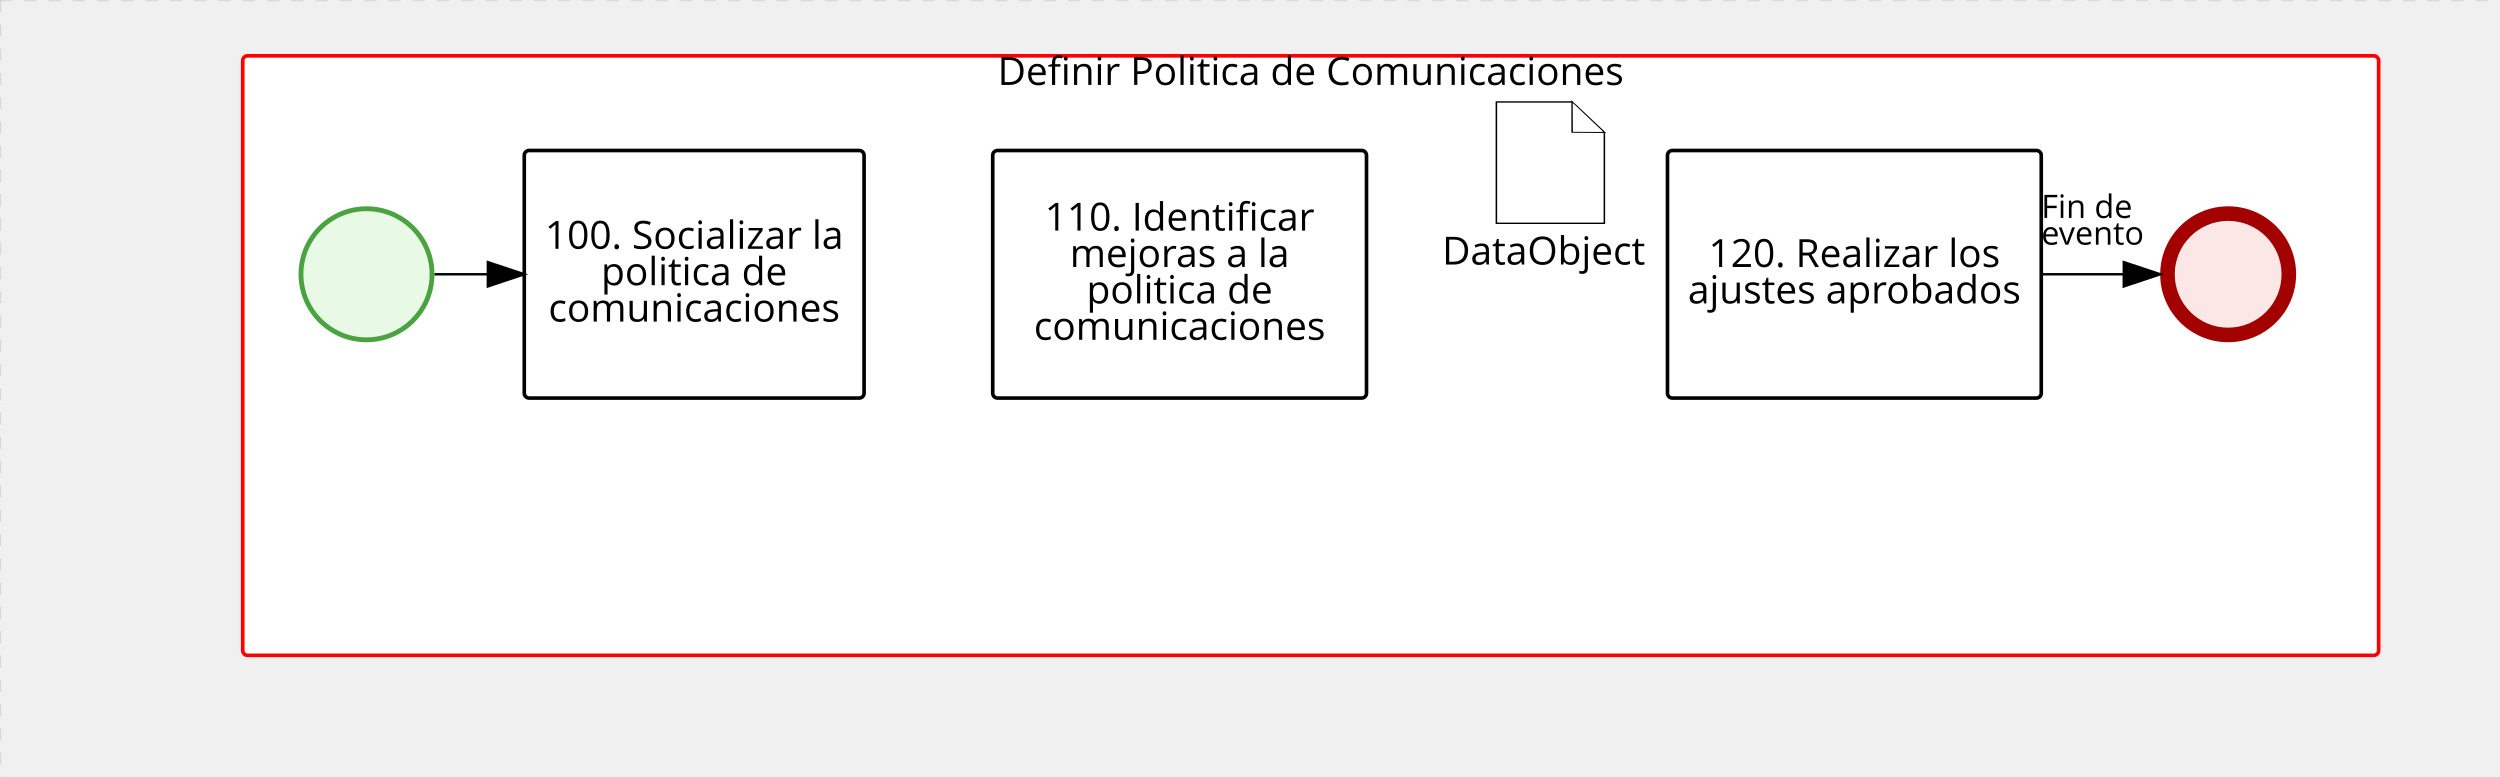
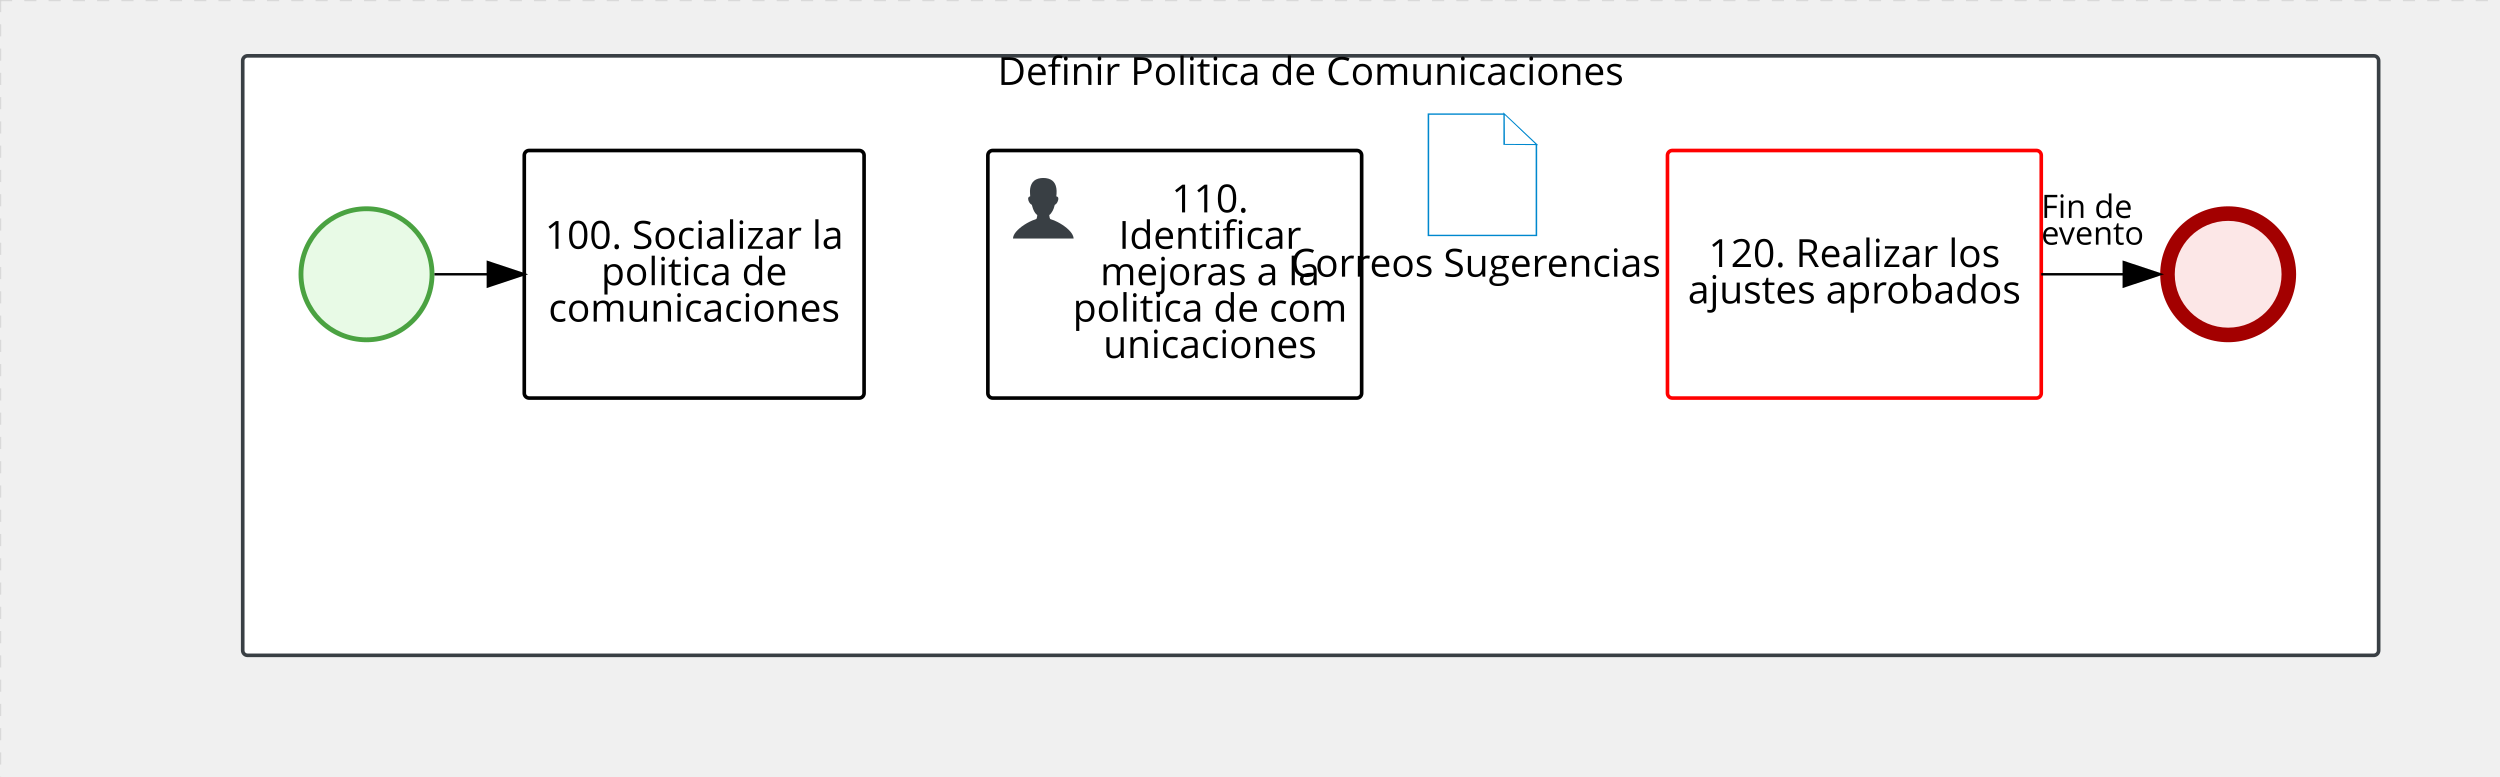
<svg xmlns="http://www.w3.org/2000/svg" version="1.1" width="1030" height="320" viewBox="0 0 1030 320">
  <defs />
  <g transform="matrix(1,0,0,1,0,0)">
    <g>
      <g>
        <g>
          <path fill="none" stroke="#d3d3d3" paint-order="fill stroke markers" d=" M 0 0 L 1200 0" stroke-miterlimit="10" stroke-opacity="0.8" stroke-dasharray="5" />
        </g>
        <g>
          <path fill="none" stroke="#d3d3d3" paint-order="fill stroke markers" d=" M 0 0 L 0 800" stroke-miterlimit="10" stroke-opacity="0.8" stroke-dasharray="5" />
        </g>
      </g>
      <g id="_6A5BC3A8-FBA7-41FA-9CD0-F955656268FB" bpmn2nodeid="_6A5BC3A8-FBA7-41FA-9CD0-F955656268FB" transform="matrix(1,0,0,1,100,23)">
        <g>
          <path fill="none" stroke="none" />
        </g>
        <g transform="matrix(1,0,0,1,0,0)">
          <path fill="#ffffff" stroke="none" id="_6A5BC3A8-FBA7-41FA-9CD0-F955656268FB?shapeType=BACKGROUND" paint-order="stroke fill markers" d=" M 2 0 L 878 0 L 878 0 A 2 2 0 0 1 880 2 L 880 245 L 880 245 A 2 2 0 0 1 878 247 L 2 247 L 2 247 A 2 2 0 0 1 0 245 L 0 2 L 0 2 A 2 2 0 0 1 2 0 Z" />
        </g>
        <g transform="matrix(1,0,0,1,0,0)">
-           <path fill="none" stroke="rgb(255,0,0)" id="_6A5BC3A8-FBA7-41FA-9CD0-F955656268FB?shapeType=BORDER&amp;renderType=STROKE" paint-order="fill stroke markers" d=" M 2 0 L 878 0 L 878 0 A 2 2 0 0 1 880 2 L 880 245 L 880 245 A 2 2 0 0 1 878 247 L 2 247 L 2 247 A 2 2 0 0 1 0 245 L 0 2 L 0 2 A 2 2 0 0 1 2 0 Z" stroke-miterlimit="10" stroke-width="1.5" stroke-dasharray="" />
+           <path fill="none" stroke="rgb(57,63,68)" id="_6A5BC3A8-FBA7-41FA-9CD0-F955656268FB?shapeType=BORDER&amp;renderType=STROKE" paint-order="fill stroke markers" d=" M 2 0 L 878 0 L 878 0 A 2 2 0 0 1 880 2 L 880 245 L 880 245 A 2 2 0 0 1 878 247 L 2 247 L 2 247 A 2 2 0 0 1 0 245 L 0 2 L 0 2 A 2 2 0 0 1 2 0 Z" stroke-miterlimit="10" stroke-width="1.5" stroke-dasharray="" />
        </g>
        <g transform="matrix(1,0,0,1,311.0195,0)">
          <text fill="#000000" stroke="none" font-family="Open Sans" font-size="12pt" font-style="normal" font-weight="normal" text-decoration="normal" x="128.98" y="12" text-anchor="middle" dominant-baseline="alphabetic">Definir Politica de Comunicaciones</text>
        </g>
        <g id="_62CEC3DB-29F8-439F-92E6-0FB5013D44AD" bpmn2nodeid="_62CEC3DB-29F8-439F-92E6-0FB5013D44AD" transform="matrix(1,0,0,1,23,62)">
          <g>
            <path fill="none" stroke="none" />
          </g>
          <g transform="matrix(0.125,0,0,0.125,0,0)">
            <g transform="matrix(1,0,0,1,0,0)">
              <path fill="#e8fae6" stroke="none" id="_62CEC3DB-29F8-439F-92E6-0FB5013D44AD?shapeType=BACKGROUND" paint-order="stroke fill markers" d=" M 0 0 M 444 224 C 444 263.9 434.2 300.8 414.4 334.5 C 394.7 368.2 368 394.9 334.4 414.5 C 300.8 434.1 263.9 444 224 444 C 184.1 444 147.2 434.2 113.5 414.4 C 79.8 394.7 53.1 368 33.5 334.4 C 13.9 300.8 4 263.9 4 224 C 4 184.1 13.8 147.2 33.6 113.5 C 53.4 79.8 80.1 53.1 113.6 33.5 C 147.1 13.9 184.1 4 224 4 C 263.9 4 300.8 13.8 334.5 33.6 C 368.2 53.4 394.9 80.1 414.5 113.6 C 434.1 147.1 444 184.1 444 224 Z" />
            </g>
            <g>
              <g transform="matrix(1,0,0,1,0,0)">
                <g transform="matrix(1,0,0,1,0,0)">
                  <path fill="rgb(74,162,65)" stroke="none" id="_62CEC3DB-29F8-439F-92E6-0FB5013D44AD?shapeType=BORDER&amp;renderType=FILL" paint-order="stroke fill markers" d=" M 0 0 M 224 0 C 100.3 0 0 100.3 0 224 C 0 347.7 100.3 448 224 448 C 347.7 448 448 347.7 448 224 C 448 100.3 347.7 0 224 0 Z M 0 0 M 224 432 C 109.1 432 16 338.9 16 224 C 16 109.1 109.1 16 224 16 C 338.9 16 432 109.1 432 224 C 432 338.9 338.9 432 224 432 Z" />
                </g>
              </g>
            </g>
          </g>
          <g transform="matrix(1,0,0,1,28,61)" />
        </g>
        <g id="_A954419D-F165-406A-8B6C-08590C0341B7" bpmn2nodeid="_A954419D-F165-406A-8B6C-08590C0341B7" transform="matrix(1,0,0,1,116,39)">
          <g>
            <path fill="none" stroke="none" />
          </g>
          <g transform="matrix(1,0,0,1,0,0)">
            <path fill="#ffffff" stroke="none" id="_A954419D-F165-406A-8B6C-08590C0341B7?shapeType=BACKGROUND" paint-order="stroke fill markers" d=" M 2 0 L 138 0 L 138 0 A 2 2 0 0 1 140 2 L 140 100 L 140 100 A 2 2 0 0 1 138 102 L 2 102 L 2 102 A 2 2 0 0 1 0 100 L 0 2 L 0 2 A 2 2 0 0 1 2 0 Z" />
          </g>
          <g transform="matrix(1,0,0,1,0,0)">
            <path fill="none" stroke="rgb(0,0,0)" id="_A954419D-F165-406A-8B6C-08590C0341B7?shapeType=BORDER&amp;renderType=STROKE" paint-order="fill stroke markers" d=" M 2 0 L 138 0 L 138 0 A 2 2 0 0 1 140 2 L 140 100 L 140 100 A 2 2 0 0 1 138 102 L 2 102 L 2 102 A 2 2 0 0 1 0 100 L 0 2 L 0 2 A 2 2 0 0 1 2 0 Z" stroke-miterlimit="10" stroke-width="1.5" stroke-dasharray="" />
          </g>
          <g transform="matrix(1,0,0,1,6.433594,28.5)">
            <text fill="#000000" stroke="none" font-family="Open Sans" font-size="12pt" font-style="normal" font-weight="normal" text-decoration="normal" x="63.566" y="12" text-anchor="middle" dominant-baseline="alphabetic">100. Socializar la </text>
            <text fill="#000000" stroke="none" font-family="Open Sans" font-size="12pt" font-style="normal" font-weight="normal" text-decoration="normal" x="63.566" y="27" text-anchor="middle" dominant-baseline="alphabetic">     politica de       </text>
            <text fill="#000000" stroke="none" font-family="Open Sans" font-size="12pt" font-style="normal" font-weight="normal" text-decoration="normal" x="63.566" y="42" text-anchor="middle" dominant-baseline="alphabetic"> comunicaciones </text>
          </g>
        </g>
-         <g id="_EB4EE3F0-9E73-4119-89BE-2B1E9A8F2EFF" bpmn2nodeid="_EB4EE3F0-9E73-4119-89BE-2B1E9A8F2EFF" transform="matrix(1,0,0,1,309,39)">
-           <g>
-             <path fill="none" stroke="none" />
-           </g>
-           <g transform="matrix(1,0,0,1,0,0)">
-             <path fill="#ffffff" stroke="none" id="_EB4EE3F0-9E73-4119-89BE-2B1E9A8F2EFF?shapeType=BACKGROUND" paint-order="stroke fill markers" d=" M 2 0 L 152 0 L 152 0 A 2 2 0 0 1 154 2 L 154 100 L 154 100 A 2 2 0 0 1 152 102 L 2 102 L 2 102 A 2 2 0 0 1 0 100 L 0 2 L 0 2 A 2 2 0 0 1 2 0 Z" />
-           </g>
-           <g transform="matrix(1,0,0,1,0,0)">
-             <path fill="none" stroke="rgb(0,0,0)" id="_EB4EE3F0-9E73-4119-89BE-2B1E9A8F2EFF?shapeType=BORDER&amp;renderType=STROKE" paint-order="fill stroke markers" d=" M 2 0 L 152 0 L 152 0 A 2 2 0 0 1 154 2 L 154 100 L 154 100 A 2 2 0 0 1 152 102 L 2 102 L 2 102 A 2 2 0 0 1 0 100 L 0 2 L 0 2 A 2 2 0 0 1 2 0 Z" stroke-miterlimit="10" stroke-width="1.5" stroke-dasharray="" />
-           </g>
-           <g transform="matrix(1,0,0,1,16.9375,21)">
-             <text fill="#000000" stroke="none" font-family="Open Sans" font-size="12pt" font-style="normal" font-weight="normal" text-decoration="normal" x="60.062" y="12" text-anchor="middle" dominant-baseline="alphabetic">110. Identificar  </text>
-             <text fill="#000000" stroke="none" font-family="Open Sans" font-size="12pt" font-style="normal" font-weight="normal" text-decoration="normal" x="60.062" y="27" text-anchor="middle" dominant-baseline="alphabetic">   mejoras a la    </text>
-             <text fill="#000000" stroke="none" font-family="Open Sans" font-size="12pt" font-style="normal" font-weight="normal" text-decoration="normal" x="60.062" y="42" text-anchor="middle" dominant-baseline="alphabetic">    politica de      </text>
-             <text fill="#000000" stroke="none" font-family="Open Sans" font-size="12pt" font-style="normal" font-weight="normal" text-decoration="normal" x="60.062" y="57" text-anchor="middle" dominant-baseline="alphabetic">comunicaciones</text>
-           </g>
-         </g>
-         <g id="_E582C2F8-F513-4280-98FA-6C31A8BCF7B6" bpmn2nodeid="_E582C2F8-F513-4280-98FA-6C31A8BCF7B6" transform="matrix(1,0,0,1,511,19)">
-           <g>
-             <path fill="none" stroke="none" />
-           </g>
-           <g transform="matrix(0.09070081,0,0,0.08169935,0,0)">
-             <g transform="matrix(1,0,0,1,0,0)">
-               <path fill="rgb(255,255,255)" stroke="rgb(0,0,0)" id="_E582C2F8-F513-4280-98FA-6C31A8BCF7B6?shapeType=BORDER&amp;renderType=STROKE" paint-order="fill stroke markers" d=" M 0 0 M 404.814 0 L 60.736 0 L 60.736 612 L 551.263 612 L 551.263 153 Z M 0 0 M 404.814 0 L 551.263 153 L 404.788 151.859 Z" stroke-miterlimit="10" stroke-width="7" stroke-dasharray="0" />
-             </g>
-             <g transform="matrix(1,0,0,1,0,0)">
-               <path fill="#ffffff" stroke="none" id="_E582C2F8-F513-4280-98FA-6C31A8BCF7B6_dataObject__pwOi" paint-order="stroke fill markers" d=" M 0 0 M 407.78 5.025 L 408.622 150.153 L 545.916 151 Z" />
-             </g>
-           </g>
-           <g transform="matrix(1,0,0,1,-16.83203,55)">
-             <text fill="#000000" stroke="none" font-family="Open Sans" font-size="12pt" font-style="normal" font-weight="normal" text-decoration="normal" x="41.832" y="12" text-anchor="middle" dominant-baseline="alphabetic">DataObject</text>
-           </g>
-         </g>
        <g id="_99633990-AB39-4184-B126-40E22052D3D8" bpmn2nodeid="_99633990-AB39-4184-B126-40E22052D3D8" transform="matrix(1,0,0,1,587,39)">
          <g>
            <path fill="none" stroke="none" />
          </g>
          <g transform="matrix(1,0,0,1,0,0)">
            <path fill="#ffffff" stroke="none" id="_99633990-AB39-4184-B126-40E22052D3D8?shapeType=BACKGROUND" paint-order="stroke fill markers" d=" M 2 0 L 152 0 L 152 0 A 2 2 0 0 1 154 2 L 154 100 L 154 100 A 2 2 0 0 1 152 102 L 2 102 L 2 102 A 2 2 0 0 1 0 100 L 0 2 L 0 2 A 2 2 0 0 1 2 0 Z" />
          </g>
          <g transform="matrix(1,0,0,1,0,0)">
-             <path fill="none" stroke="rgb(0,0,0)" id="_99633990-AB39-4184-B126-40E22052D3D8?shapeType=BORDER&amp;renderType=STROKE" paint-order="fill stroke markers" d=" M 2 0 L 152 0 L 152 0 A 2 2 0 0 1 154 2 L 154 100 L 154 100 A 2 2 0 0 1 152 102 L 2 102 L 2 102 A 2 2 0 0 1 0 100 L 0 2 L 0 2 A 2 2 0 0 1 2 0 Z" stroke-miterlimit="10" stroke-width="1.5" stroke-dasharray="" />
+             <path fill="none" stroke="rgb(255,0,0)" id="_99633990-AB39-4184-B126-40E22052D3D8?shapeType=BORDER&amp;renderType=STROKE" paint-order="fill stroke markers" d=" M 2 0 L 152 0 L 152 0 A 2 2 0 0 1 154 2 L 154 100 L 154 100 A 2 2 0 0 1 152 102 L 2 102 L 2 102 A 2 2 0 0 1 0 100 L 0 2 L 0 2 A 2 2 0 0 1 2 0 Z" stroke-miterlimit="10" stroke-width="1.5" stroke-dasharray="" />
          </g>
          <g transform="matrix(1,0,0,1,8.402344,36)">
            <text fill="#000000" stroke="none" font-family="Open Sans" font-size="12pt" font-style="normal" font-weight="normal" text-decoration="normal" x="68.598" y="12" text-anchor="middle" dominant-baseline="alphabetic"> 120. Realizar los   </text>
            <text fill="#000000" stroke="none" font-family="Open Sans" font-size="12pt" font-style="normal" font-weight="normal" text-decoration="normal" x="68.598" y="27" text-anchor="middle" dominant-baseline="alphabetic">ajustes aprobados</text>
          </g>
        </g>
        <g id="_4566B231-CE88-4215-B3C0-DCDD7BB86F73" bpmn2nodeid="_4566B231-CE88-4215-B3C0-DCDD7BB86F73" transform="matrix(1,0,0,1,790,62)">
          <g>
            <path fill="none" stroke="none" />
          </g>
          <g transform="matrix(0.125,0,0,0.125,0,0)">
            <g transform="matrix(1,0,0,1,0,0)">
              <path fill="#fce7e7" stroke="none" id="_4566B231-CE88-4215-B3C0-DCDD7BB86F73?shapeType=BACKGROUND" paint-order="stroke fill markers" d=" M 0 0 M 444 224 C 444 263.9 434.2 300.8 414.4 334.5 C 394.7 368.2 368 394.9 334.4 414.5 C 300.8 434.1 263.9 444 224 444 C 184.1 444 147.2 434.2 113.5 414.4 C 79.8 394.7 53.1 368 33.5 334.4 C 13.9 300.8 4 263.9 4 224 C 4 184.1 13.8 147.2 33.6 113.5 C 53.4 79.8 80.1 53.1 113.6 33.5 C 147.1 13.9 184.1 4 224 4 C 263.9 4 300.8 13.8 334.5 33.6 C 368.2 53.4 394.9 80.1 414.5 113.6 C 434.1 147.1 444 184.1 444 224 Z" />
            </g>
            <g>
              <g transform="matrix(1,0,0,1,0,0)">
                <g transform="matrix(1,0,0,1,0,0)">
                  <path fill="rgb(163,0,0)" stroke="none" id="_4566B231-CE88-4215-B3C0-DCDD7BB86F73?shapeType=BORDER&amp;renderType=FILL" paint-order="stroke fill markers" d=" M 0 0 M 224 0 C 100.3 0 0 100.3 0 224 C 0 347.7 100.3 448 224 448 C 347.7 448 448 347.7 448 224 C 448 100.3 347.7 0 224 0 Z M 0 0 M 224 400 C 126.8 400 48 321.2 48 224 C 48 126.8 126.8 48 224 48 C 321.2 48 400 126.8 400 224 C 400 321.2 321.2 400 224 400 Z" />
                </g>
              </g>
            </g>
          </g>
          <g transform="matrix(1,0,0,1,28,61)" />
        </g>
+         <g id="_EB4EE3F0-9E73-4119-89BE-2B1E9A8F2EFF" bpmn2nodeid="_EB4EE3F0-9E73-4119-89BE-2B1E9A8F2EFF" transform="matrix(1,0,0,1,307,39)">
+           <g>
+             <path fill="none" stroke="none" />
+           </g>
+           <g transform="matrix(1,0,0,1,0,0)">
+             <path fill="#ffffff" stroke="none" id="_EB4EE3F0-9E73-4119-89BE-2B1E9A8F2EFF?shapeType=BACKGROUND" paint-order="stroke fill markers" d=" M 2 0 L 152 0 L 152 0 A 2 2 0 0 1 154 2 L 154 100 L 154 100 A 2 2 0 0 1 152 102 L 2 102 L 2 102 A 2 2 0 0 1 0 100 L 0 2 L 0 2 A 2 2 0 0 1 2 0 Z" />
+           </g>
+           <g transform="matrix(1,0,0,1,0,0)">
+             <path fill="none" stroke="rgb(0,0,0)" id="_EB4EE3F0-9E73-4119-89BE-2B1E9A8F2EFF?shapeType=BORDER&amp;renderType=STROKE" paint-order="fill stroke markers" d=" M 2 0 L 152 0 L 152 0 A 2 2 0 0 1 154 2 L 154 100 L 154 100 A 2 2 0 0 1 152 102 L 2 102 L 2 102 A 2 2 0 0 1 0 100 L 0 2 L 0 2 A 2 2 0 0 1 2 0 Z" stroke-miterlimit="10" stroke-width="1.5" stroke-dasharray="" />
+           </g>
+           <g>
+             <g transform="matrix(0.06,0,0,0.06,9.4,9.4)">
+               <g transform="matrix(1,0,0,1,0,0)">
+                 <path fill="#393f44" stroke="none" id="_EB4EE3F0-9E73-4119-89BE-2B1E9A8F2EFF_task__RvU5__iZSm" paint-order="stroke fill markers" d=" M 0 0 M 16 445.21 C 16 440.869 18.784 431.129 22.001 424.217 C 35.768 394.64 77.283 359.28 129 333.084 C 144.516 325.224 157.347 319.964 167.807 317.174 C 171.932 316.074 175.729 314.414 176.525 313.363 C 178.894 310.234 180.914 302.908 181.727 294.5 L 182.5 286.5 L 178.507 283.455 C 166.303 274.146 154.284 251.678 148.04 226.5 C 145.611 216.707 145.056 215.462 142.984 215.158 C 141.703 214.97 138.083 212.243 134.939 209.099 C 123.233 197.393 116.891 177.376 121.44 166.49 C 123.002 162.751 128.155 159.01 131.75 159.004 C 134.448 159 134.471 158.603 132.914 138.788 C 130.927 113.496 134.279 92.265 143.132 74.076 C 152.232 55.38 167.569 42.882 189.049 36.66 C 210.203 30.532 237.797 30.532 258.951 36.66 C 300.042 48.563 318.958 83.806 314.955 141 C 314.32 150.075 313.624 157.788 313.409 158.14 C 313.194 158.493 314.575 159.073 316.479 159.43 C 328.929 161.766 330.986 177.018 321.496 196.621 C 316.903 206.109 309.357 214.508 304.817 215.185 C 303.023 215.453 302.293 217.146 299.943 226.5 C 296.659 239.567 294.474 245.305 287.948 257.995 C 282.491 268.606 273.035 281.109 268.108 284.229 L 264.871 286.278 L 265.518 292.889 C 266.345 301.33 268.639 309.871 270.877 312.837 C 272.067 314.415 275.002 315.79 280.063 317.139 C 291.069 320.075 303.617 325.274 321 334.102 C 369.815 358.891 410.848 393.758 425.032 422.5 C 429.07 430.682 432 440.232 432 445.21 L 432 448 L 224 448 L 16 448 L 16 445.21 Z" />
+               </g>
+             </g>
+           </g>
+           <g transform="matrix(1,0,0,1,4.04,13.68)">
+             <g transform="matrix(0.04,0,0,0.04,63.36,69.12)">
+               <g transform="matrix(1,0,0,1,0,0)">
+                 <path fill="none" stroke="none" />
+               </g>
+               <g transform="matrix(1,0,0,1,0,0)">
+                 <path fill="none" stroke="none" />
+               </g>
+             </g>
+           </g>
+           <g transform="matrix(1,0,0,1,35,13.5)">
+             <text fill="#000000" stroke="none" font-family="Open Sans" font-size="12pt" font-style="normal" font-weight="normal" text-decoration="normal" x="56.516" y="12" text-anchor="middle" dominant-baseline="alphabetic">         110.           </text>
+             <text fill="#000000" stroke="none" font-family="Open Sans" font-size="12pt" font-style="normal" font-weight="normal" text-decoration="normal" x="56.516" y="27" text-anchor="middle" dominant-baseline="alphabetic">    Identificar     </text>
+             <text fill="#000000" stroke="none" font-family="Open Sans" font-size="12pt" font-style="normal" font-weight="normal" text-decoration="normal" x="56.516" y="42" text-anchor="middle" dominant-baseline="alphabetic">  mejoras a la   </text>
+             <text fill="#000000" stroke="none" font-family="Open Sans" font-size="12pt" font-style="normal" font-weight="normal" text-decoration="normal" x="56.516" y="57" text-anchor="middle" dominant-baseline="alphabetic">politica de com</text>
+             <text fill="#000000" stroke="none" font-family="Open Sans" font-size="12pt" font-style="normal" font-weight="normal" text-decoration="normal" x="56.516" y="72" text-anchor="middle" dominant-baseline="alphabetic">   unicaciones   </text>
+           </g>
+         </g>
+         <g id="_E582C2F8-F513-4280-98FA-6C31A8BCF7B6" bpmn2nodeid="_E582C2F8-F513-4280-98FA-6C31A8BCF7B6" transform="matrix(1,0,0,1,483,24)">
+           <g>
+             <path fill="none" stroke="none" />
+           </g>
+           <g transform="matrix(0.09070081,0,0,0.08169935,0,0)">
+             <g transform="matrix(1,0,0,1,0,0)">
+               <path fill="rgb(255,255,255)" stroke="rgb(0,136,206)" id="_E582C2F8-F513-4280-98FA-6C31A8BCF7B6?shapeType=BORDER&amp;renderType=STROKE" paint-order="fill stroke markers" d=" M 0 0 M 404.814 0 L 60.736 0 L 60.736 612 L 551.263 612 L 551.263 153 Z M 0 0 M 404.814 0 L 551.263 153 L 404.788 151.859 Z" stroke-miterlimit="10" stroke-width="7" stroke-dasharray="0" />
+             </g>
+             <g transform="matrix(1,0,0,1,0,0)">
+               <path fill="#ffffff" stroke="none" id="_E582C2F8-F513-4280-98FA-6C31A8BCF7B6_dataObject__pwOi" paint-order="stroke fill markers" d=" M 0 0 M 407.78 5.025 L 408.622 150.153 L 545.916 151 Z" />
+             </g>
+           </g>
+           <g transform="matrix(1,0,0,1,-51.23828,55)">
+             <text fill="#000000" stroke="none" font-family="Open Sans" font-size="12pt" font-style="normal" font-weight="normal" text-decoration="normal" x="76.238" y="12" text-anchor="middle" dominant-baseline="alphabetic">Correos Sugerencias</text>
+           </g>
+         </g>
      </g>
      <g id="_2110BD37-26B4-4D14-9A35-197EDE245EE1" bpmn2nodeid="_2110BD37-26B4-4D14-9A35-197EDE245EE1" transform="matrix(1,0,0,1,0,0)">
        <g>
          <path fill="none" stroke="#000000" paint-order="fill stroke markers" d=" M 179 113 L 201 113" stroke-miterlimit="10" stroke-dasharray="" />
        </g>
        <g transform="matrix(1,0,0,1,179,113)" />
        <g transform="matrix(6.123233995736766e-17,1,-1,6.123233995736766e-17,216,108)">
          <path fill="#000000" stroke="#000000" paint-order="fill stroke markers" d=" M 10 15 L 0 15 L 5 0 Z" stroke-miterlimit="10" stroke-dasharray="" />
        </g>
        <g transform="matrix(1,0,0,1,179,103)" />
      </g>
-       <g transform="matrix(1,0,0,1,100,23)" />
-       <g transform="matrix(1,0,0,1,123,85)" />
-       <g transform="matrix(1,0,0,1,216,62)" />
-       <g transform="matrix(1,0,0,1,409,62)" />
-       <g transform="matrix(1,0,0,1,611,42)" />
-       <g transform="matrix(1,0,0,1,890,85)" />
-       <g transform="matrix(1,0,0,1,687,62)" />
      <g id="_2DA802EB-378D-47BF-AD99-F3FFE4B62112" bpmn2nodeid="_2DA802EB-378D-47BF-AD99-F3FFE4B62112">
        <g>
          <path fill="none" stroke="rgb(0,0,0)" paint-order="fill stroke markers" d=" M 841 113 L 875 113" stroke-miterlimit="10" stroke-dasharray="" />
        </g>
        <g transform="matrix(1,0,0,1,841,113)" />
        <g transform="matrix(6.123233995736766e-17,1,-1,6.123233995736766e-17,890,108)">
          <path fill="rgb(0,0,0)" stroke="rgb(0,0,0)" paint-order="fill stroke markers" d=" M 10 15 L 0 15 L 5 0 Z" stroke-miterlimit="10" stroke-dasharray="" />
        </g>
        <g transform="matrix(1,0,0,1,841,81)">
          <text fill="#000000" stroke="none" font-family="Open Sans" font-size="10pt" font-style="normal" font-weight="normal" text-decoration="normal" x="0" y="8.8" text-anchor="start" dominant-baseline="alphabetic">Fin de   </text>
          <text fill="#000000" stroke="none" font-family="Open Sans" font-size="10pt" font-style="normal" font-weight="normal" text-decoration="normal" x="0" y="19.8" text-anchor="start" dominant-baseline="alphabetic">evento  </text>
        </g>
      </g>
+       <g transform="matrix(1,0,0,1,100,23)" />
+       <g transform="matrix(1,0,0,1,123,85)" />
+       <g transform="matrix(1,0,0,1,216,62)" />
+       <g transform="matrix(1,0,0,1,687,62)" />
+       <g transform="matrix(1,0,0,1,890,85)" />
+       <g transform="matrix(1,0,0,1,407,62)" />
+       <g transform="matrix(1,0,0,1,583,47)" />
    </g>
  </g>
</svg>
